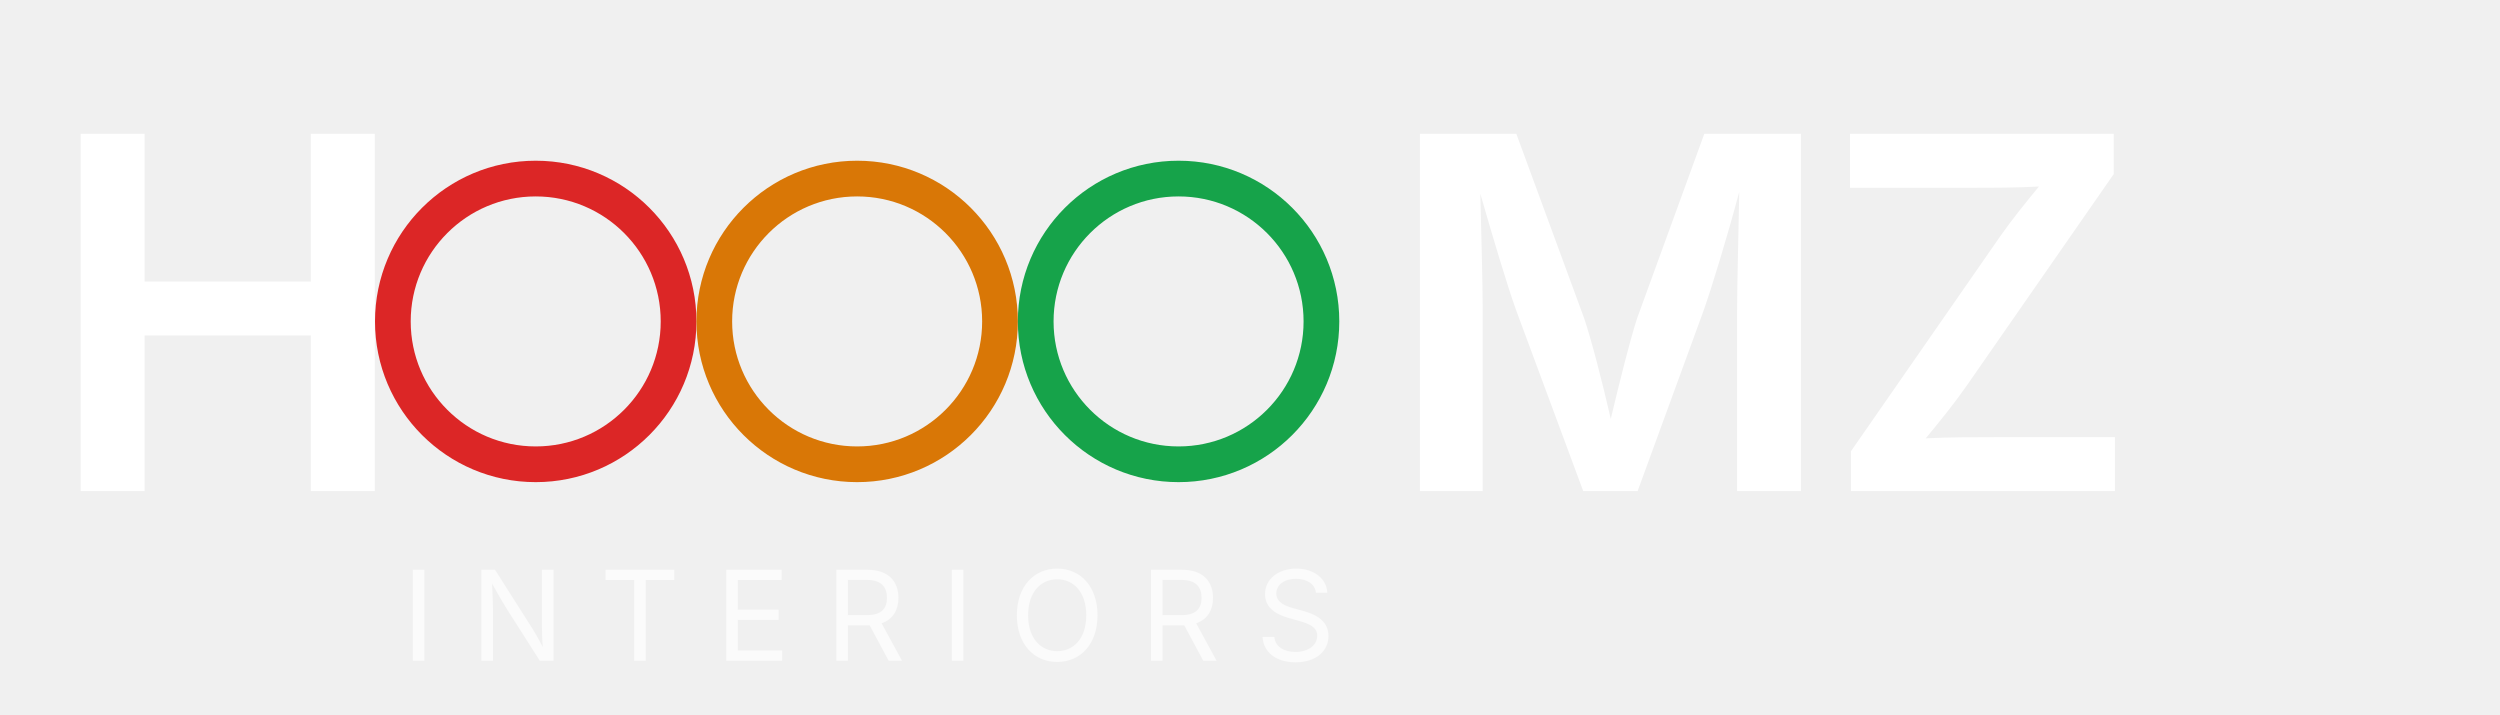
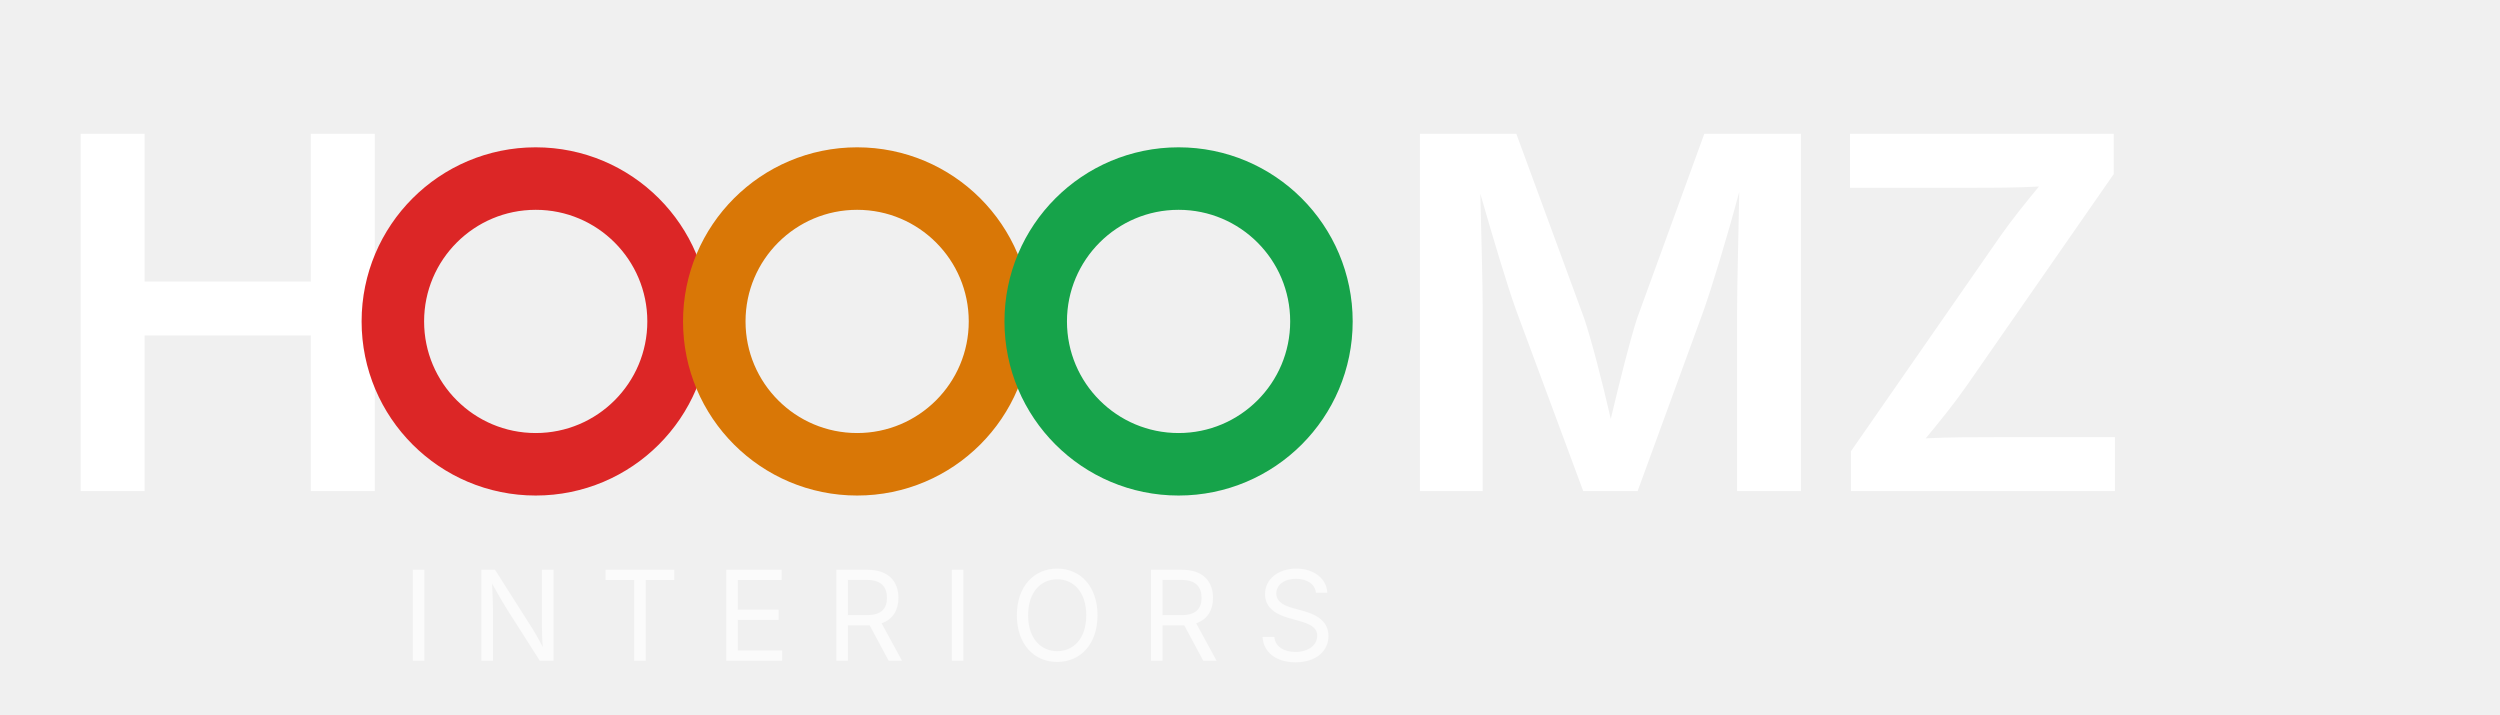
<svg xmlns="http://www.w3.org/2000/svg" viewBox="0 0 560 160">
  <text x="10" y="110" font-family="'Figtree', 'Inter', Arial, Helvetica, sans-serif" font-size="110" font-weight="600" fill="#FFFFFF" letter-spacing="-0.03em">H</text>
-   <circle cx="120" cy="72" r="32" fill="none" stroke="#DC2626" stroke-width="8" />
-   <circle cx="192" cy="72" r="32" fill="none" stroke="#D97706" stroke-width="8" />
-   <circle cx="264" cy="72" r="32" fill="none" stroke="#16A34A" stroke-width="8" />
+   <circle cx="120" cy="72" r="32" fill="none" stroke="#DC2626" stroke-width="14" />
+   <circle cx="192" cy="72" r="32" fill="none" stroke="#D97706" stroke-width="14" />
+   <circle cx="264" cy="72" r="32" fill="none" stroke="#16A34A" stroke-width="14" />
  <text x="310" y="110" font-family="'Figtree', 'Inter', Arial, Helvetica, sans-serif" font-size="110" font-weight="600" fill="#FFFFFF" letter-spacing="-0.03em">MZ</text>
  <text x="90" y="148" font-family="'Figtree', 'Inter', Arial, Helvetica, sans-serif" font-size="28" font-weight="400" fill="rgba(255,255,255,0.7)" letter-spacing="0.28em">INTERIORS</text>
</svg>
